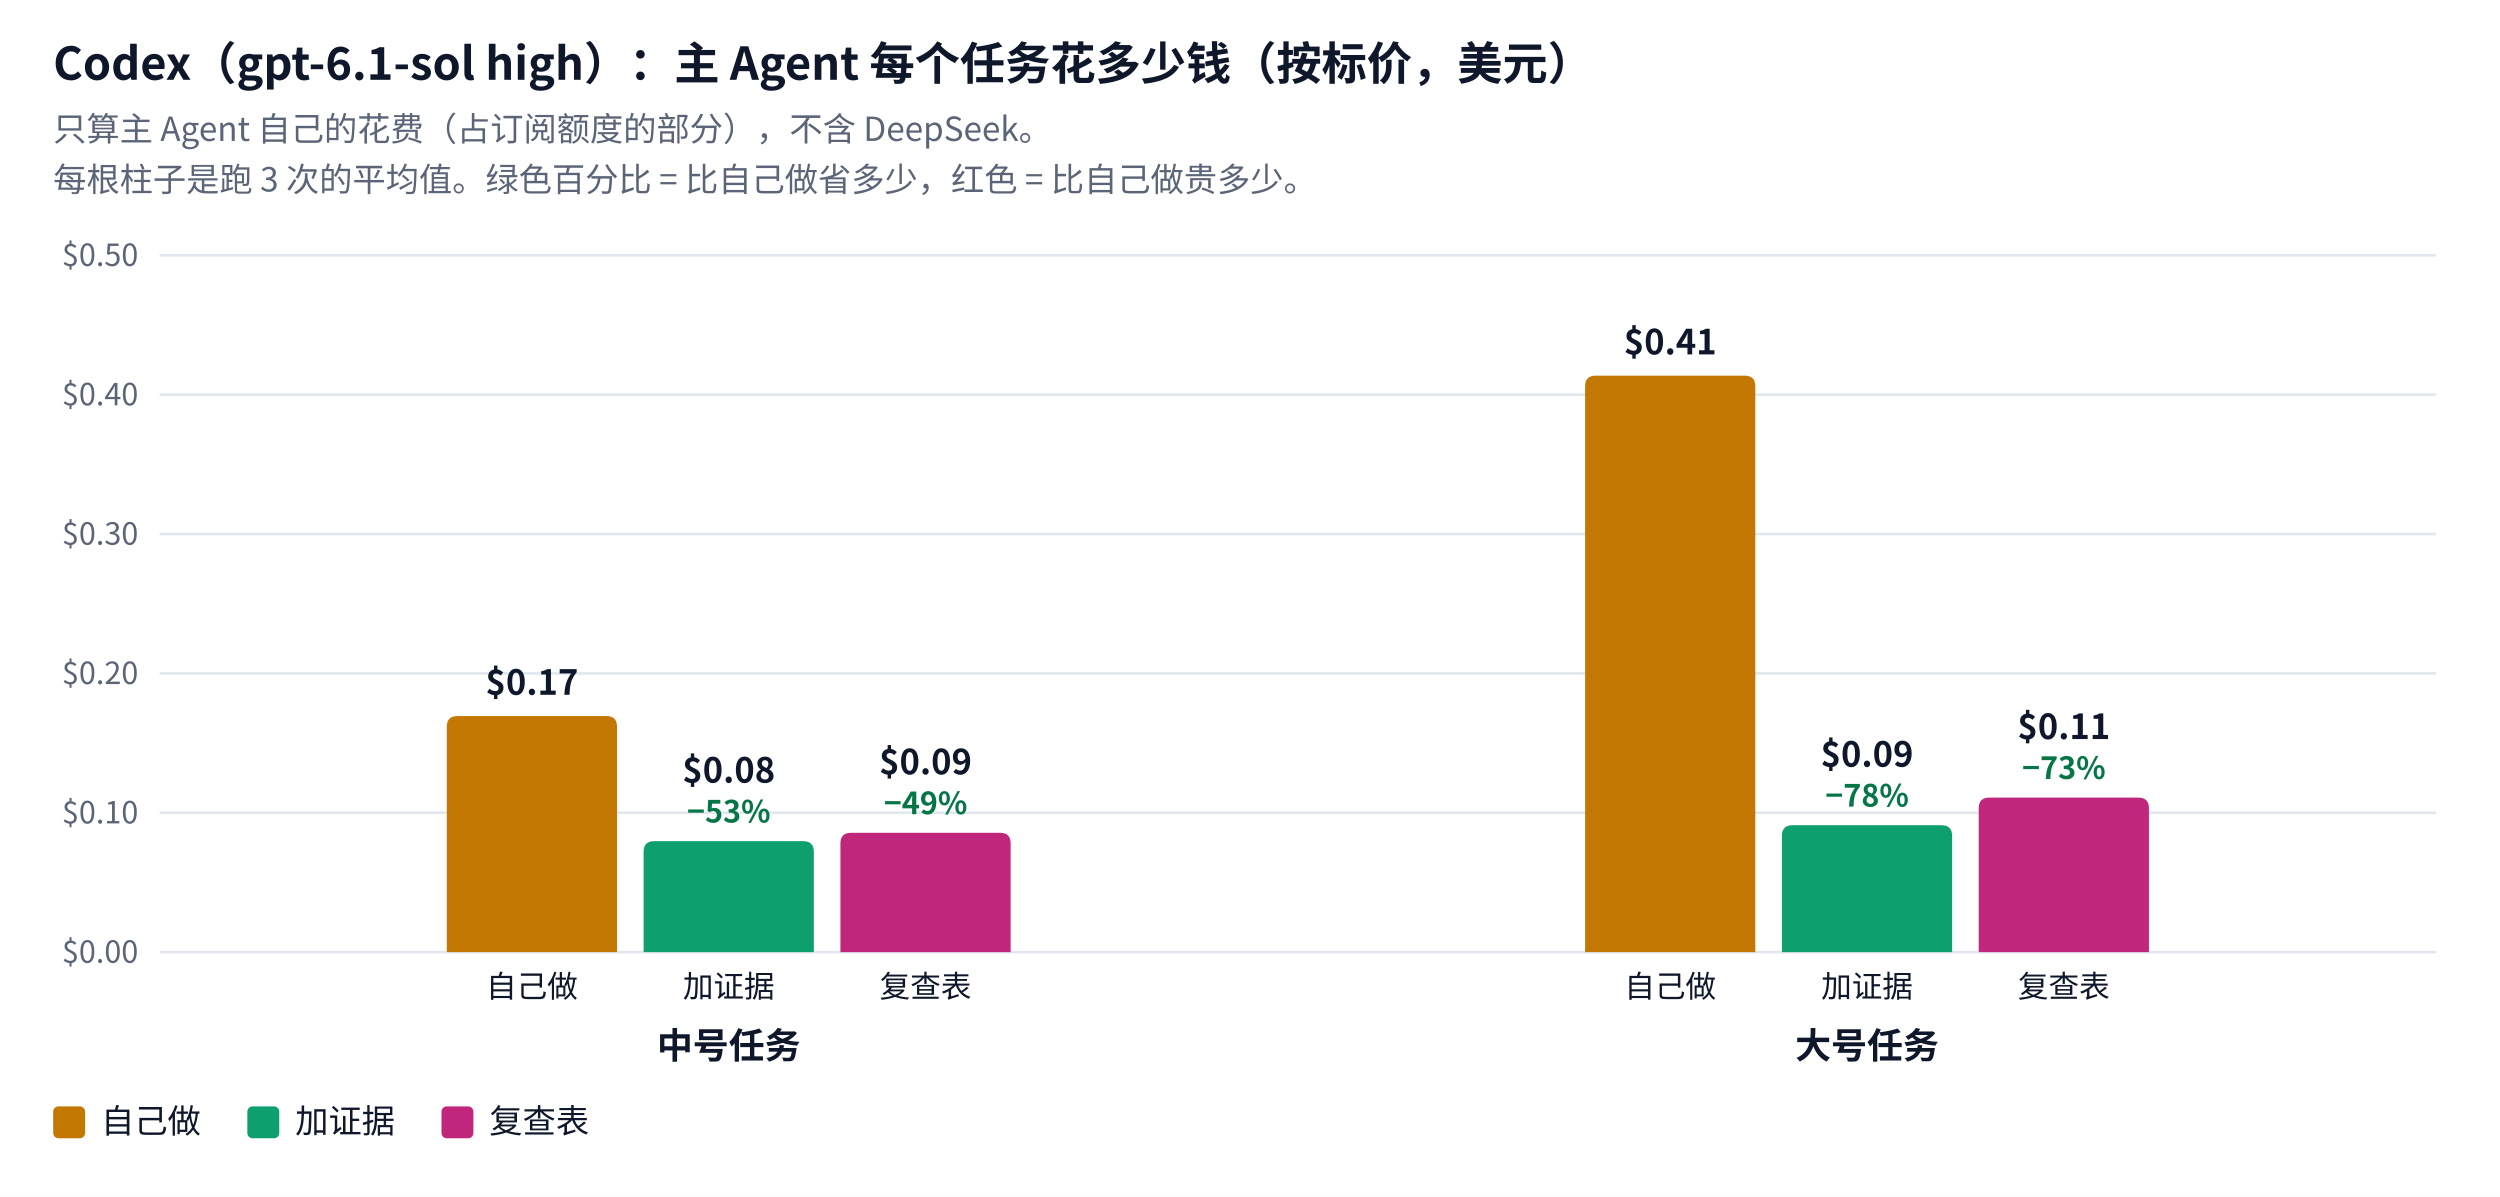
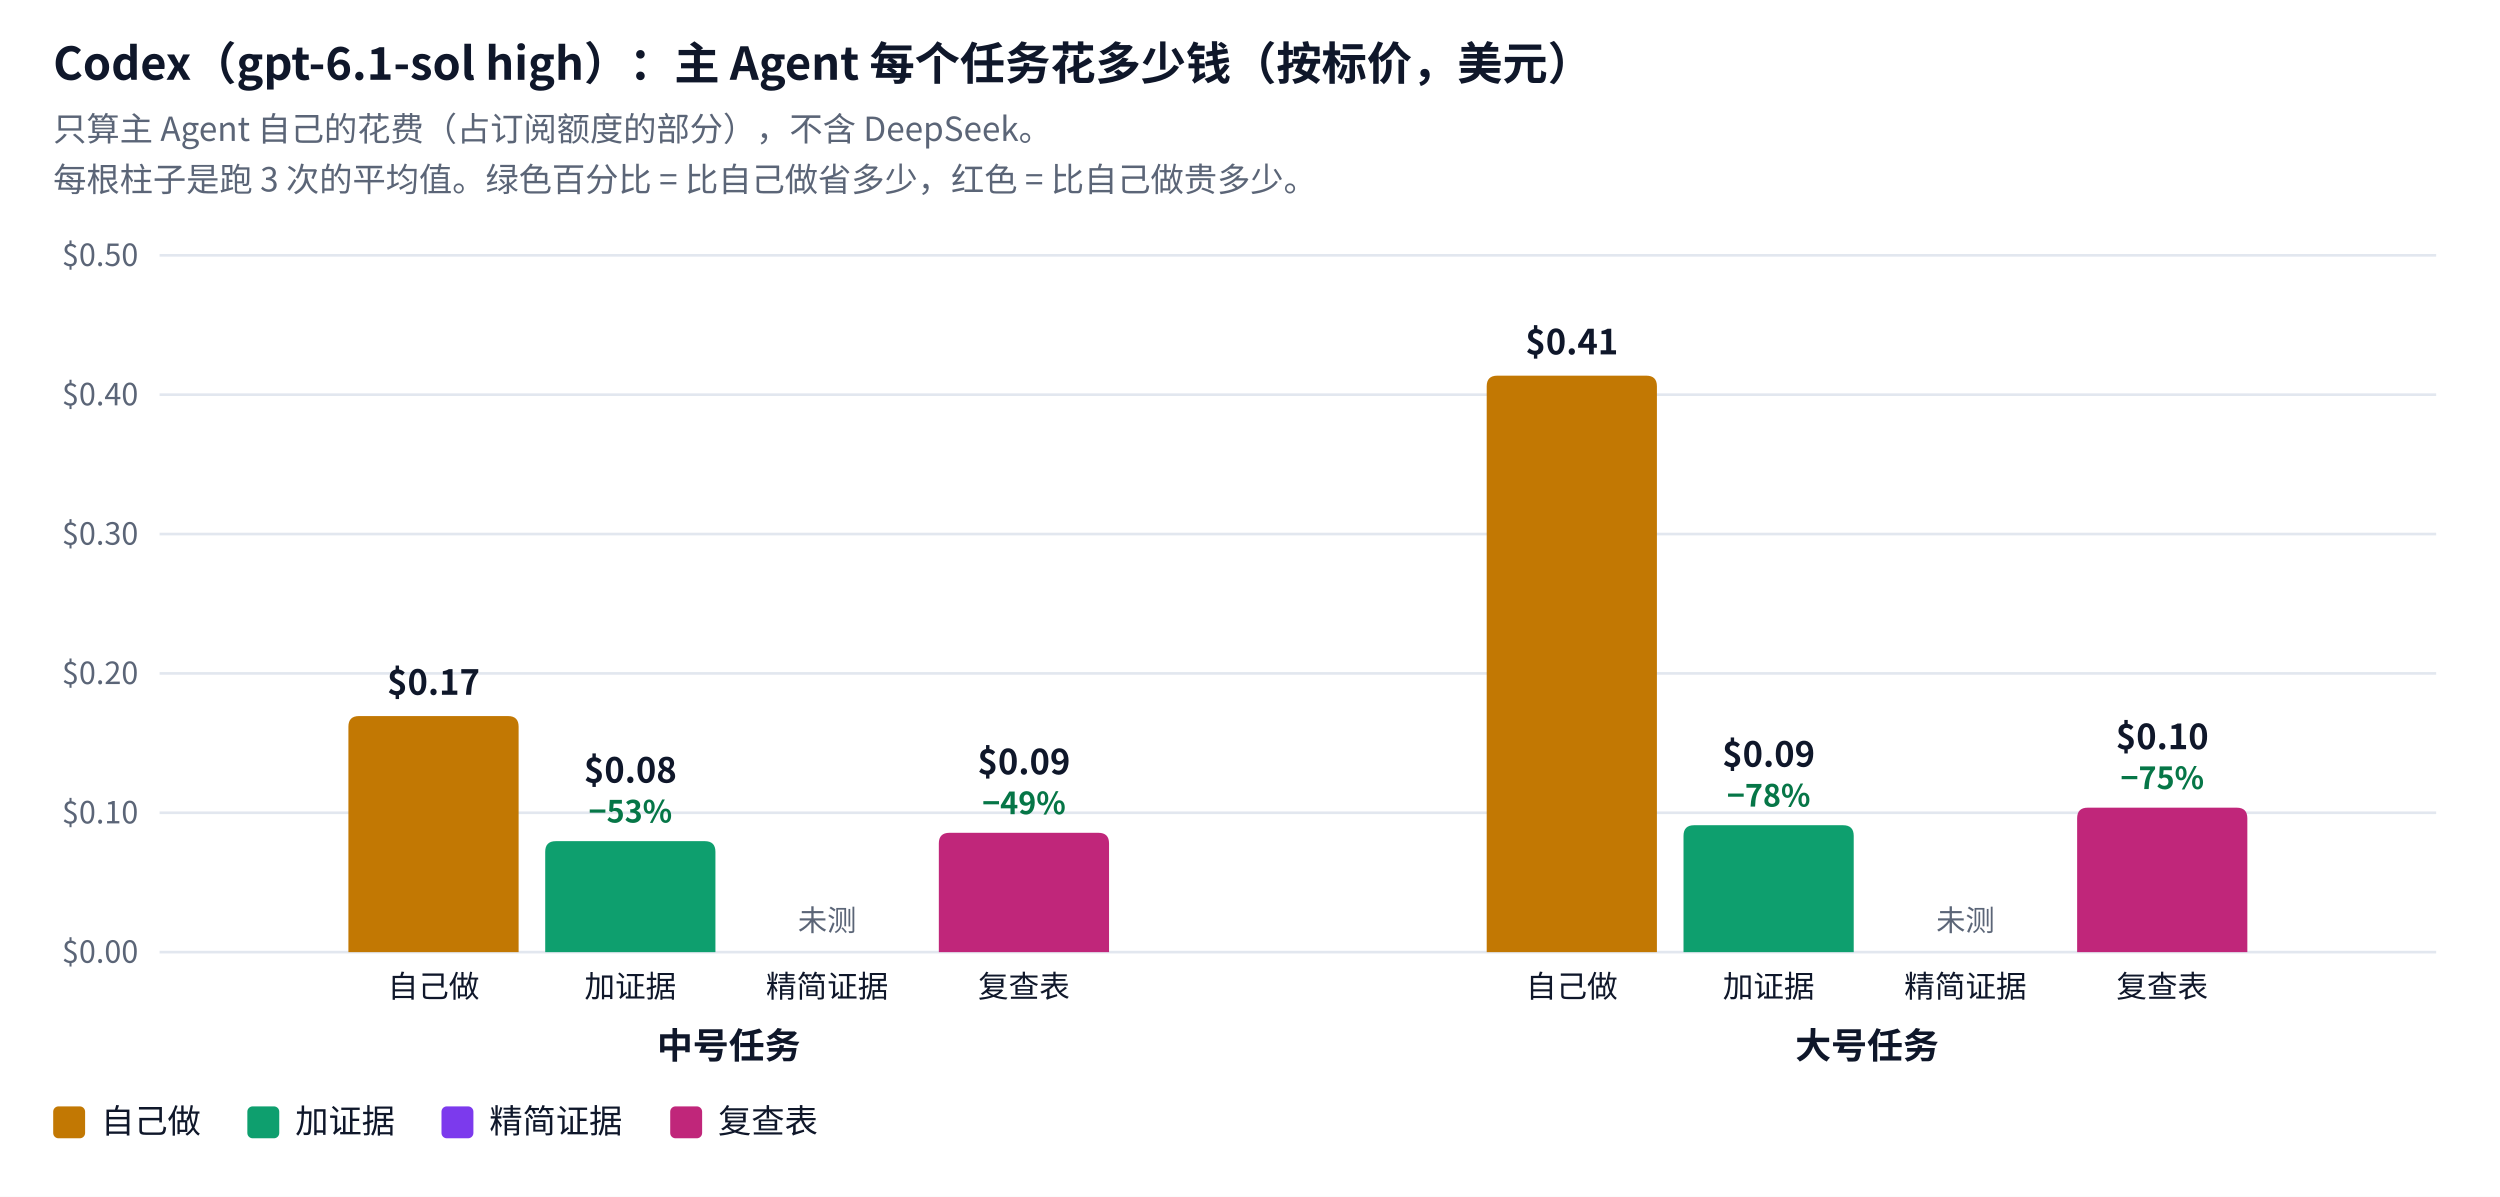
<svg xmlns="http://www.w3.org/2000/svg" width="940" height="450" viewBox="0 0 940 450" font-family="-apple-system, 'Segoe UI', 'PingFang SC', 'Noto Sans CJK SC', Helvetica, Arial, sans-serif">
  <rect width="940" height="450" fill="#FFFFFF" />
  <text x="20" y="30" font-size="17" font-weight="600" fill="#0F172A">Codex（gpt-6.1-sol high）：主 Agent 每个任务花多少钱（按标价，美元）</text>
  <text x="20" y="53" font-size="12.5" fill="#5B6577">只算主 Agent 自己的花费（占订阅额度的部分），不含 DeepSeek。</text>
  <text x="20" y="72" font-size="12.5" fill="#5B6577">每根柱子是跑 3 次的平均值。绿色百分比 = 比自己做省多少，红色 = 比自己做贵多少。</text>
  <line x1="60" x2="916" y1="358" y2="358" stroke="#E2E7EF" />
  <text x="52" y="362" font-size="11.5" fill="#5B6577" text-anchor="end">$0.00</text>
  <line x1="60" x2="916" y1="305.6" y2="305.6" stroke="#E2E7EF" />
  <text x="52" y="309.6" font-size="11.5" fill="#5B6577" text-anchor="end">$0.10</text>
  <line x1="60" x2="916" y1="253.2" y2="253.2" stroke="#E2E7EF" />
  <text x="52" y="257.2" font-size="11.5" fill="#5B6577" text-anchor="end">$0.20</text>
  <line x1="60" x2="916" y1="200.8" y2="200.8" stroke="#E2E7EF" />
  <text x="52" y="204.8" font-size="11.5" fill="#5B6577" text-anchor="end">$0.30</text>
  <line x1="60" x2="916" y1="148.4" y2="148.4" stroke="#E2E7EF" />
  <text x="52" y="152.4" font-size="11.5" fill="#5B6577" text-anchor="end">$0.40</text>
  <line x1="60" x2="916" y1="96" y2="96" stroke="#E2E7EF" />
  <text x="52" y="100" font-size="11.5" fill="#5B6577" text-anchor="end">$0.50</text>
-   <text x="200" y="375" font-size="11.5" fill="#0F172A" text-anchor="middle">自己做</text>
-   <path d="M168,358 V273.236 Q168,269.236 172,269.236 H228 Q232,269.236 232,273.236 V358 Z" fill="#C27803" />
-   <text x="200" y="261.236" font-size="13" font-weight="600" fill="#0F172A" text-anchor="middle">$0.17</text>
-   <text x="274" y="375" font-size="11.5" fill="#0F172A" text-anchor="middle">加证据</text>
-   <path d="M242,358 V320.273 Q242,316.273 246,316.273 H302 Q306,316.273 306,320.273 V358 Z" fill="#0E9F6E" />
-   <text x="274" y="294.273" font-size="13" font-weight="600" fill="#0F172A" text-anchor="middle">$0.08</text>
-   <text x="274" y="309.273" font-size="11.5" font-weight="600" fill="#067647" text-anchor="middle">−53%</text>
-   <text x="348" y="375" font-size="11.5" fill="#0F172A" text-anchor="middle">复查表</text>
-   <path d="M316,358 V317.134 Q316,313.134 320,313.134 H376 Q380,313.134 380,317.134 V358 Z" fill="#C0267A" />
-   <text x="348" y="291.134" font-size="13" font-weight="600" fill="#0F172A" text-anchor="middle">$0.09</text>
-   <text x="348" y="306.134" font-size="11.5" font-weight="600" fill="#067647" text-anchor="middle">−49%</text>
+   <text x="163" y="375" font-size="11.5" fill="#0F172A" text-anchor="middle">自己做</text>
+   <path d="M131,358 V273.236 Q131,269.236 135,269.236 H191 Q195,269.236 195,273.236 V358 Z" fill="#C27803" />
+   <text x="163" y="261.236" font-size="13" font-weight="600" fill="#0F172A" text-anchor="middle">$0.17</text>
+   <text x="237" y="375" font-size="11.5" fill="#0F172A" text-anchor="middle">加证据</text>
+   <path d="M205,358 V320.273 Q205,316.273 209,316.273 H265 Q269,316.273 269,320.273 V358 Z" fill="#0E9F6E" />
+   <text x="237" y="294.273" font-size="13" font-weight="600" fill="#0F172A" text-anchor="middle">$0.08</text>
+   <text x="237" y="309.273" font-size="11.5" font-weight="600" fill="#067647" text-anchor="middle">−53%</text>
+   <text x="311" y="375" font-size="11.5" fill="#0F172A" text-anchor="middle">精简证据</text>
+   <text x="311" y="350" font-size="11" fill="#5B6577" text-anchor="middle">未测</text>
+   <text x="385" y="375" font-size="11.5" fill="#0F172A" text-anchor="middle">复查表</text>
+   <path d="M353,358 V317.134 Q353,313.134 357,313.134 H413 Q417,313.134 417,317.134 V358 Z" fill="#C0267A" />
+   <text x="385" y="291.134" font-size="13" font-weight="600" fill="#0F172A" text-anchor="middle">$0.09</text>
+   <text x="385" y="306.134" font-size="11.5" font-weight="600" fill="#067647" text-anchor="middle">−49%</text>
  <text x="274" y="398" font-size="13.5" font-weight="600" fill="#0F172A" text-anchor="middle">中号任务</text>
-   <text x="628" y="375" font-size="11.5" fill="#0F172A" text-anchor="middle">自己做</text>
-   <path d="M596,358 V145.248 Q596,141.248 600,141.248 H656 Q660,141.248 660,145.248 V358 Z" fill="#C27803" />
-   <text x="628" y="133.248" font-size="13" font-weight="600" fill="#0F172A" text-anchor="middle">$0.41</text>
-   <text x="702" y="375" font-size="11.5" fill="#0F172A" text-anchor="middle">加证据</text>
-   <path d="M670,358 V314.282 Q670,310.282 674,310.282 H730 Q734,310.282 734,314.282 V358 Z" fill="#0E9F6E" />
-   <text x="702" y="288.282" font-size="13" font-weight="600" fill="#0F172A" text-anchor="middle">$0.09</text>
-   <text x="702" y="303.282" font-size="11.5" font-weight="600" fill="#067647" text-anchor="middle">−78%</text>
-   <text x="776" y="375" font-size="11.5" fill="#0F172A" text-anchor="middle">复查表</text>
-   <path d="M744,358 V303.894 Q744,299.894 748,299.894 H804 Q808,299.894 808,303.894 V358 Z" fill="#C0267A" />
-   <text x="776" y="277.894" font-size="13" font-weight="600" fill="#0F172A" text-anchor="middle">$0.11</text>
-   <text x="776" y="292.894" font-size="11.5" font-weight="600" fill="#067647" text-anchor="middle">−73%</text>
+   <text x="591" y="375" font-size="11.5" fill="#0F172A" text-anchor="middle">自己做</text>
+   <path d="M559,358 V145.248 Q559,141.248 563,141.248 H619 Q623,141.248 623,145.248 V358 Z" fill="#C27803" />
+   <text x="591" y="133.248" font-size="13" font-weight="600" fill="#0F172A" text-anchor="middle">$0.41</text>
+   <text x="665" y="375" font-size="11.5" fill="#0F172A" text-anchor="middle">加证据</text>
+   <path d="M633,358 V314.282 Q633,310.282 637,310.282 H693 Q697,310.282 697,314.282 V358 Z" fill="#0E9F6E" />
+   <text x="665" y="288.282" font-size="13" font-weight="600" fill="#0F172A" text-anchor="middle">$0.09</text>
+   <text x="665" y="303.282" font-size="11.5" font-weight="600" fill="#067647" text-anchor="middle">−78%</text>
+   <text x="739" y="375" font-size="11.5" fill="#0F172A" text-anchor="middle">精简证据</text>
+   <text x="739" y="350" font-size="11" fill="#5B6577" text-anchor="middle">未测</text>
+   <text x="813" y="375" font-size="11.5" fill="#0F172A" text-anchor="middle">复查表</text>
+   <path d="M781,358 V307.684 Q781,303.684 785,303.684 H841 Q845,303.684 845,307.684 V358 Z" fill="#C0267A" />
+   <text x="813" y="281.684" font-size="13" font-weight="600" fill="#0F172A" text-anchor="middle">$0.10</text>
+   <text x="813" y="296.684" font-size="11.5" font-weight="600" fill="#067647" text-anchor="middle">−75%</text>
  <text x="702" y="398" font-size="13.5" font-weight="600" fill="#0F172A" text-anchor="middle">大号任务</text>
  <rect x="20" y="416" width="12" height="12" rx="2" fill="#C27803" />
  <text x="38" y="426" font-size="12.5" fill="#0F172A">自己做</text>
  <rect x="93" y="416" width="12" height="12" rx="2" fill="#0E9F6E" />
  <text x="111" y="426" font-size="12.5" fill="#0F172A">加证据</text>
-   <rect x="166" y="416" width="12" height="12" rx="2" fill="#C0267A" />
-   <text x="184" y="426" font-size="12.5" fill="#0F172A">复查表</text>
+   <rect x="166" y="416" width="12" height="12" rx="2" fill="#7C3AED" />
+   <text x="184" y="426" font-size="12.5" fill="#0F172A">精简证据</text>
+   <rect x="252" y="416" width="12" height="12" rx="2" fill="#C0267A" />
+   <text x="270" y="426" font-size="12.5" fill="#0F172A">复查表</text>
</svg>
